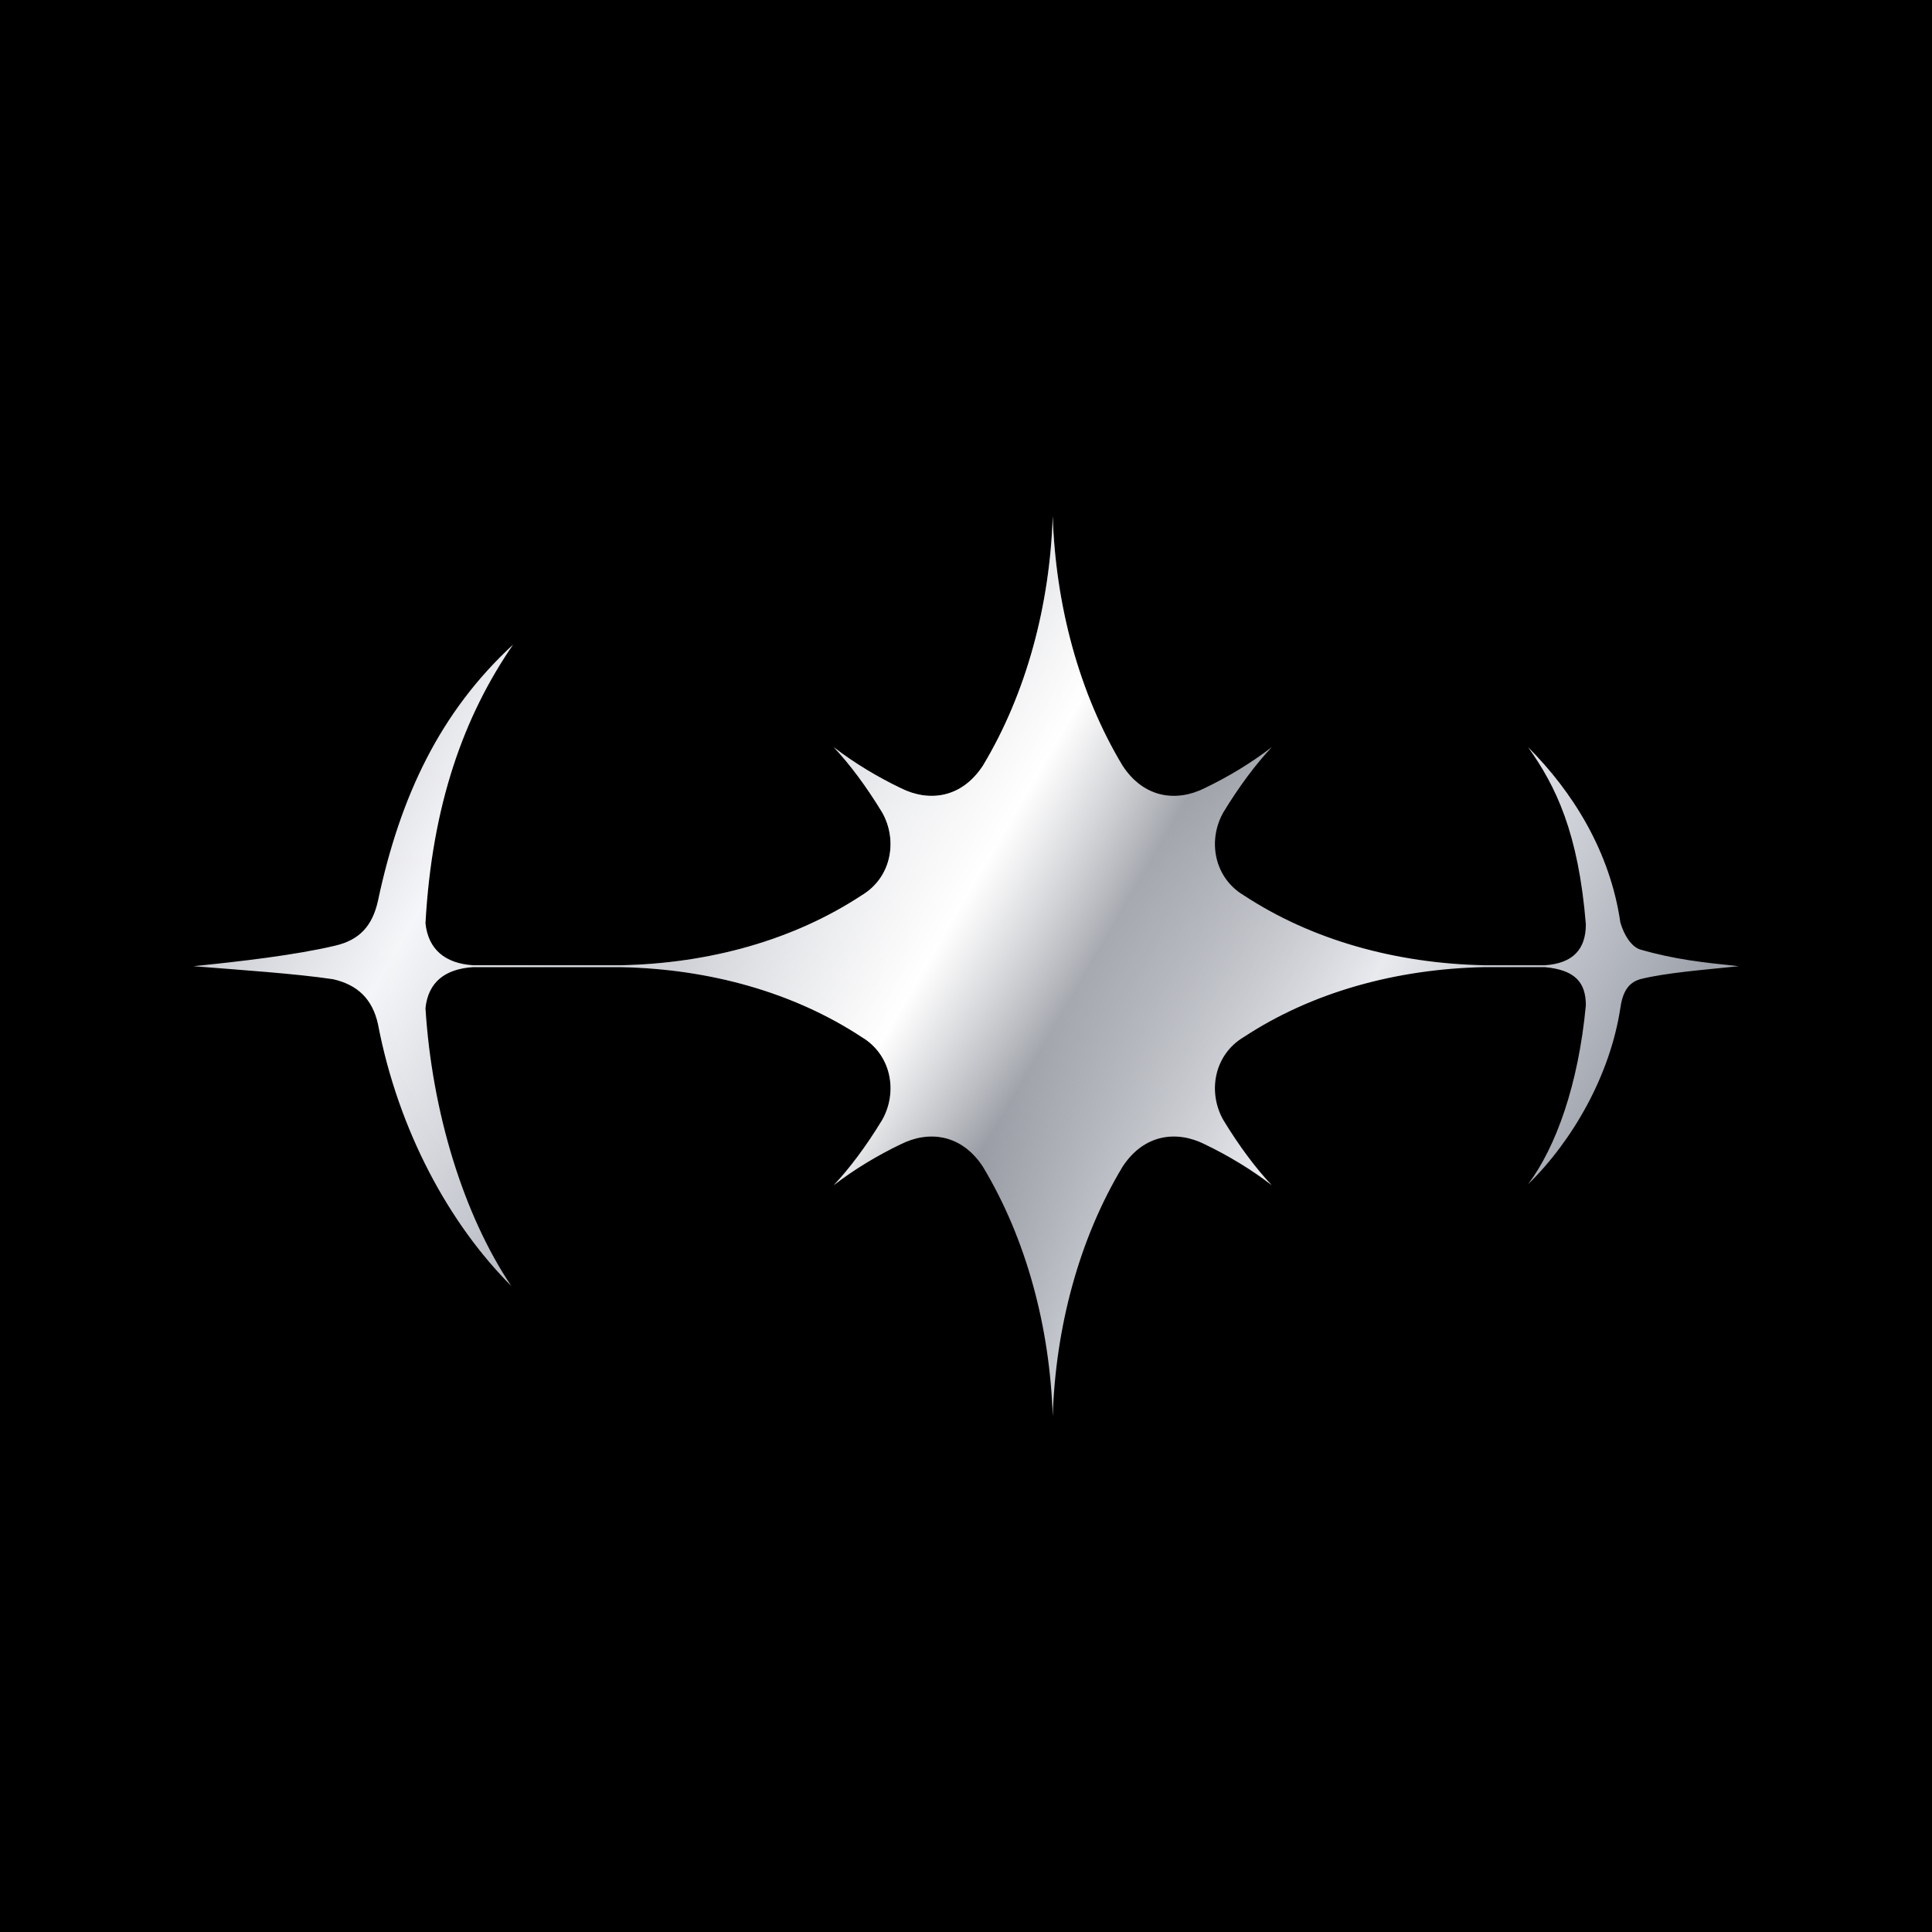
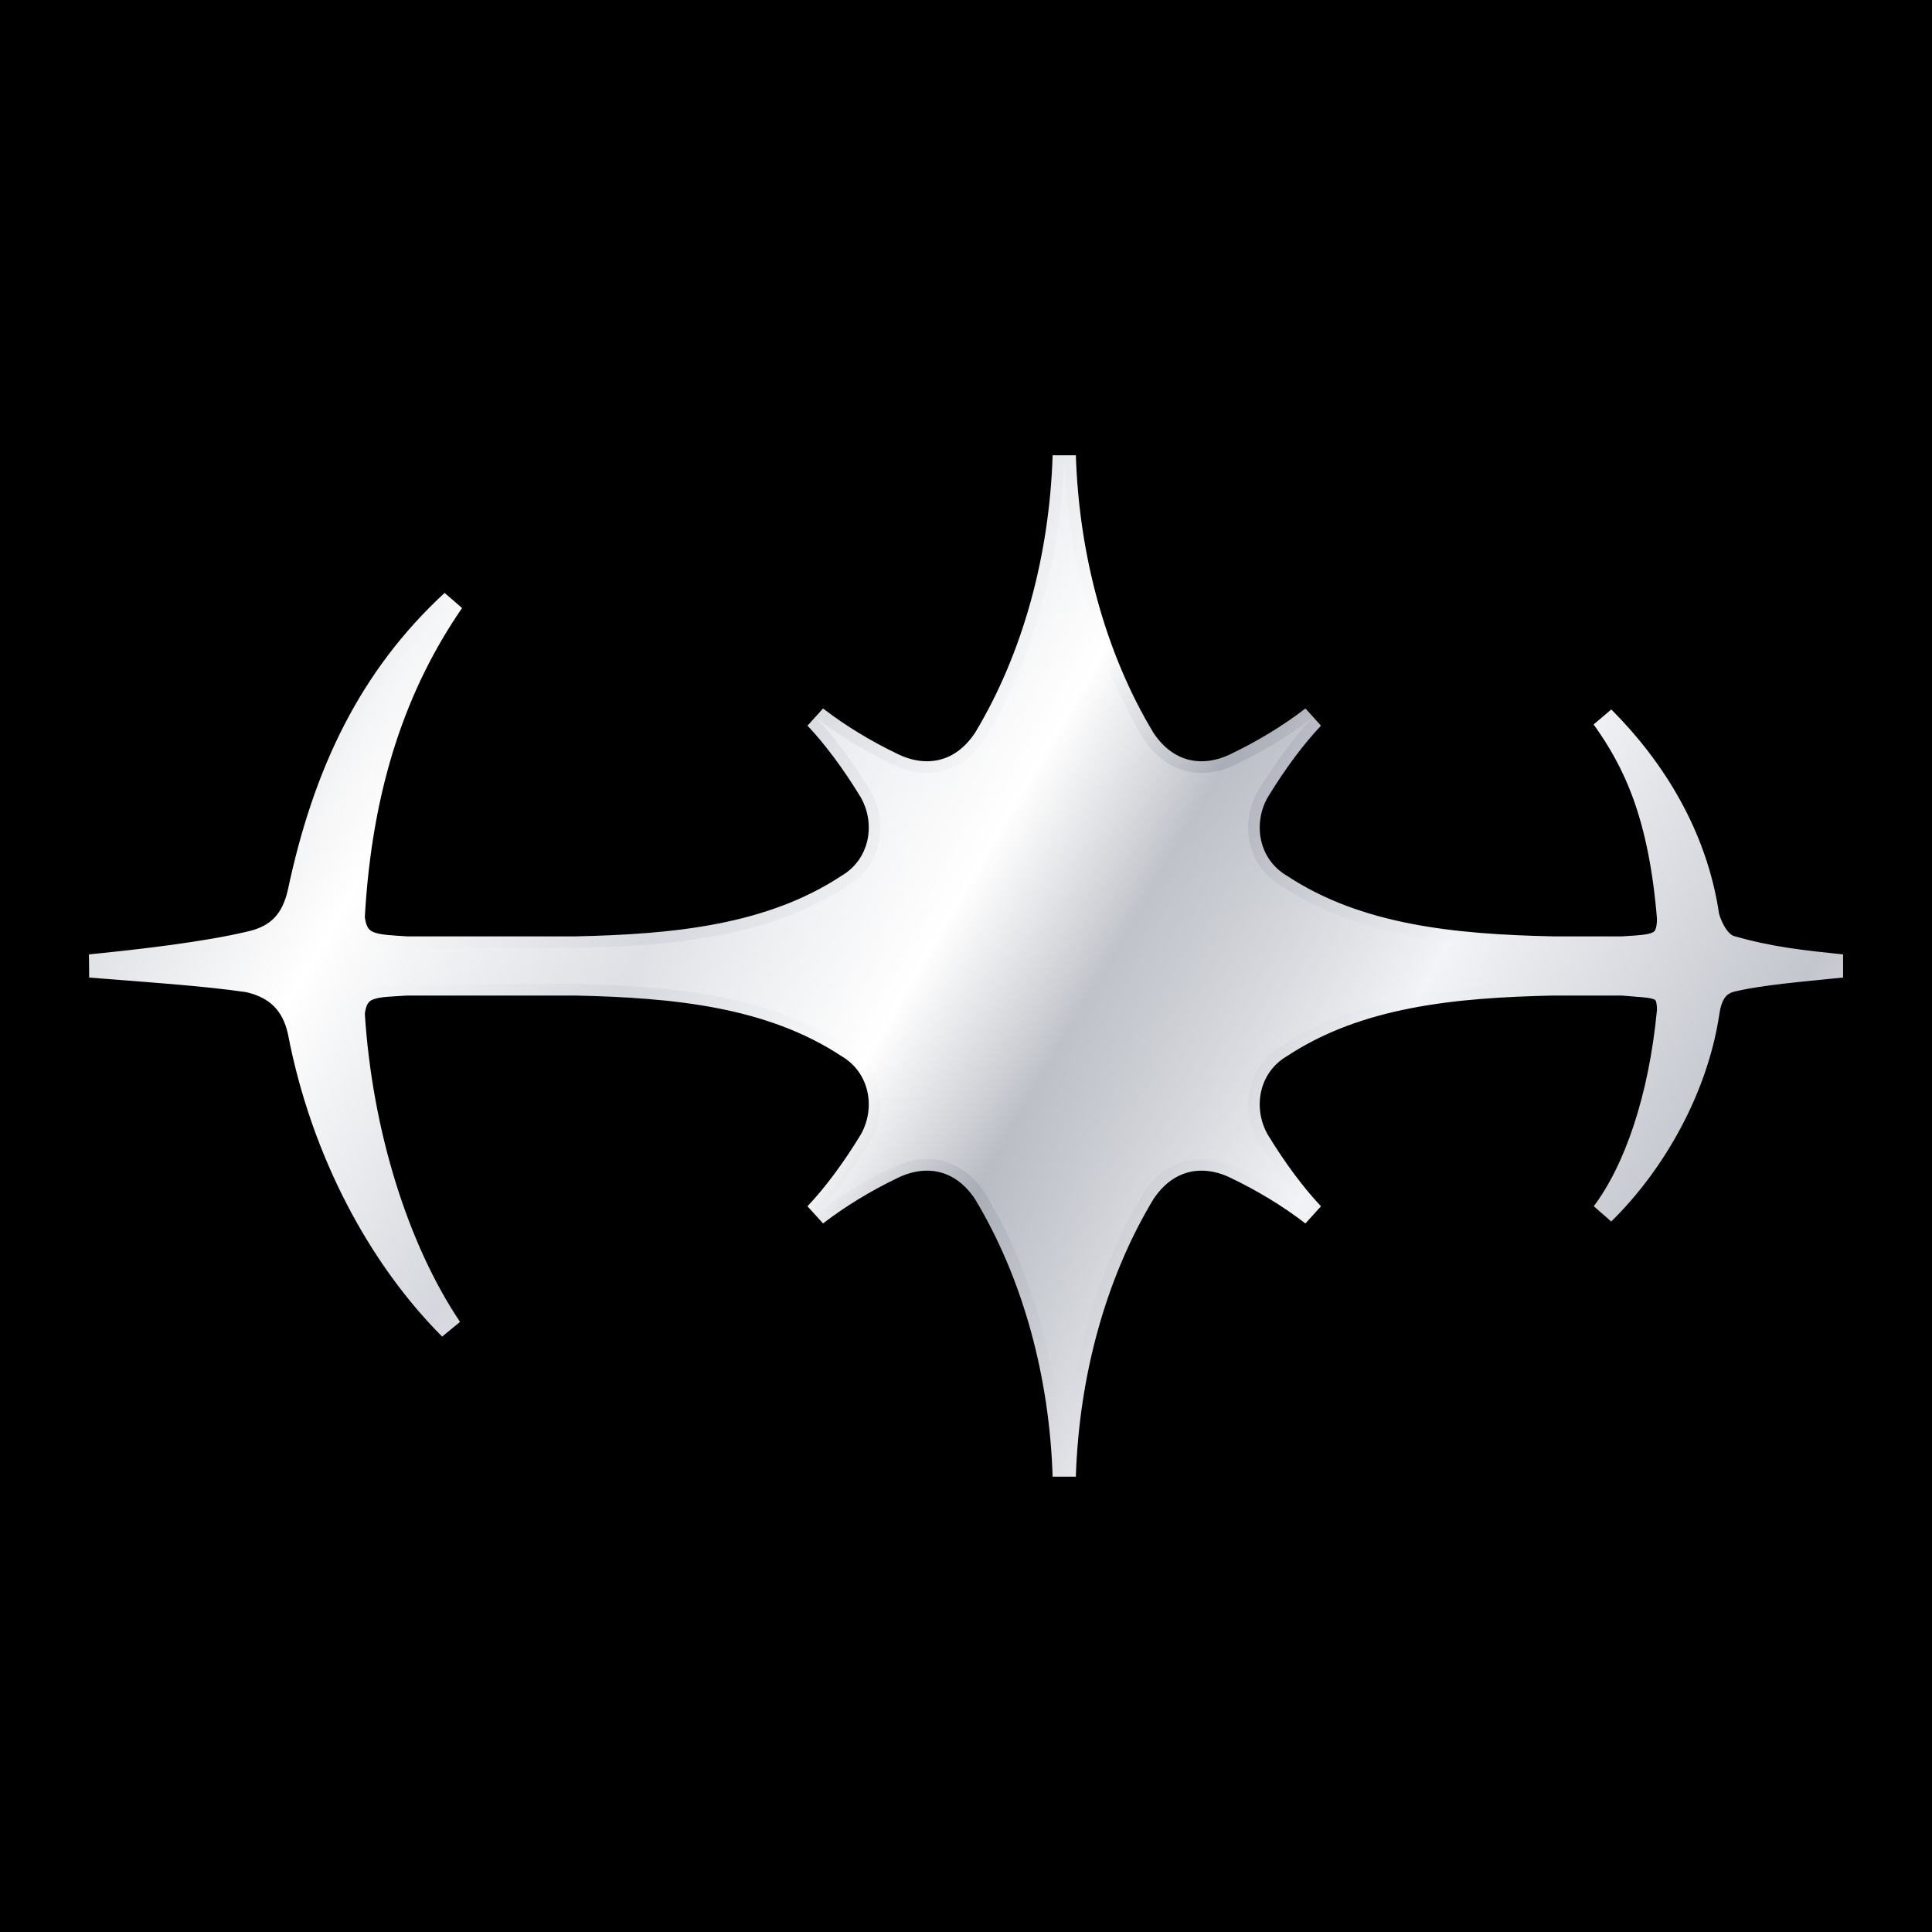
<svg xmlns="http://www.w3.org/2000/svg" viewBox="0 0 2048 2048" width="1024" height="1024">
  <defs>
    <linearGradient id="silver" gradientUnits="userSpaceOnUse" x1="0" y1="0" x2="1658" y2="966">
-       <stop offset="0" stop-color="#8e929c" />
-       <stop offset="0.22" stop-color="#f4f5f8" />
-       <stop offset="0.36" stop-color="#b9bcc4" />
+       <stop offset="0" stop-color="#b8bcc4" />
+       <stop offset="0.22" stop-color="#ffffff" />
+       <stop offset="0.36" stop-color="#d4d7dd" />
      <stop offset="0.48" stop-color="#ffffff" />
-       <stop offset="0.56" stop-color="#7c808a" />
-       <stop offset="0.7" stop-color="#e6e8ed" />
-       <stop offset="0.86" stop-color="#9da1aa" />
-       <stop offset="1" stop-color="#eef0f4" />
+       <stop offset="0.56" stop-color="#a9adb6" />
+       <stop offset="0.7" stop-color="#f2f3f6" />
+       <stop offset="0.86" stop-color="#c3c6cd" />
+       <stop offset="1" stop-color="#ffffff" />
    </linearGradient>
    <radialGradient id="sheen" gradientUnits="userSpaceOnUse" cx="760" cy="330" r="620">
-       <stop offset="0" stop-color="#ffffff" stop-opacity="0.55" />
+       <stop offset="0" stop-color="#ffffff" stop-opacity="0.45" />
      <stop offset="1" stop-color="#ffffff" stop-opacity="0" />
    </radialGradient>
  </defs>
  <rect width="2048" height="2048" fill="#000000" />
-   <g transform="translate(205 547) scale(0.988)">
-     <path fill="url(#silver)" d=" M922 0 C925 95 950 190 997 268 C1020 303 1055 307 1085 292 C1110 280 1135 265 1157 248 C1140 266 1122 290 1105 318 C1088 348 1095 388 1127 407 C1200 455 1290 480 1385 482 L1450 482 C1480 480 1494 465 1494 438 C1486 340 1462 290 1432 248 C1480 296 1520 360 1531 436 C1535 450 1543 462 1552 465 C1590 476 1620 479 1658 483 C1620 487 1580 490 1552 497 C1543 500 1534 506 1531 528 C1520 600 1480 670 1432 717 C1462 677 1486 610 1494 525 C1494 500 1482 487 1450 484 L1385 484 C1290 486 1200 511 1127 559 C1095 578 1088 618 1105 648 C1122 676 1140 700 1157 718 C1135 701 1110 686 1085 674 C1055 659 1020 663 997 698 C950 776 925 871 922 966 C919 871 894 776 847 698 C824 663 789 659 759 674 C734 686 709 701 687 718 C704 700 722 676 739 648 C756 618 749 578 717 559 C644 511 554 486 459 484 L300 484 C270 486 252 500 249 528 C256 640 290 750 341 826 C275 760 220 660 198 545 C192 518 176 503 150 497 C110 491 50 487 0 483 C50 478 110 471 152 461 C178 455 192 440 198 413 C222 300 265 210 343 138 C290 215 256 310 249 437 C252 465 270 480 300 482 L459 482 C554 480 644 455 717 407 C749 388 756 348 739 318 C722 290 704 266 687 248 C709 265 734 280 759 292 C789 307 824 303 847 268 C894 190 919 95 922 0 Z" />
-     <path fill="url(#sheen)" d=" M922 0 C925 95 950 190 997 268 C1020 303 1055 307 1085 292 C1110 280 1135 265 1157 248 C1140 266 1122 290 1105 318 C1088 348 1095 388 1127 407 C1200 455 1290 480 1385 482 L1450 482 C1480 480 1494 465 1494 438 C1486 340 1462 290 1432 248 C1480 296 1520 360 1531 436 C1535 450 1543 462 1552 465 C1590 476 1620 479 1658 483 C1620 487 1580 490 1552 497 C1543 500 1534 506 1531 528 C1520 600 1480 670 1432 717 C1462 677 1486 610 1494 525 C1494 500 1482 487 1450 484 L1385 484 C1290 486 1200 511 1127 559 C1095 578 1088 618 1105 648 C1122 676 1140 700 1157 718 C1135 701 1110 686 1085 674 C1055 659 1020 663 997 698 C950 776 925 871 922 966 C919 871 894 776 847 698 C824 663 789 659 759 674 C734 686 709 701 687 718 C704 700 722 676 739 648 C756 618 749 578 717 559 C644 511 554 486 459 484 L300 484 C270 486 252 500 249 528 C256 640 290 750 341 826 C275 760 220 660 198 545 C192 518 176 503 150 497 C110 491 50 487 0 483 C50 478 110 471 152 461 C178 455 192 440 198 413 C222 300 265 210 343 138 C290 215 256 310 249 437 C252 465 270 480 300 482 L459 482 C554 480 644 455 717 407 C749 388 756 348 739 318 C722 290 704 266 687 248 C709 265 734 280 759 292 C789 307 824 303 847 268 C894 190 919 95 922 0 Z" />
+   <g transform="translate(95.5 483) scale(1.12)">
+     <path fill="url(#silver)" stroke="url(#silver)" stroke-width="22" stroke-linejoin="miter" stroke-miterlimit="4" d="M922 0 C925 95 950 190 997 268 C1020 303 1055 307 1085 292 C1110 280 1135 265 1157 248 C1140 266 1122 290 1105 318 C1088 348 1095 388 1127 407 C1200 455 1290 464 1385 466 L1450 466 C1480 464 1494 465 1494 438 C1486 340 1462 290 1432 248 C1480 296 1520 360 1531 436 C1535 450 1543 462 1552 465 C1590 476 1620 479 1658 483 C1620 487 1580 490 1552 497 C1543 500 1534 506 1531 528 C1520 600 1480 670 1432 717 C1462 677 1486 610 1494 525 C1494 500 1482 503 1450 500 L1385 500 C1290 502 1200 511 1127 559 C1095 578 1088 618 1105 648 C1122 676 1140 700 1157 718 C1135 701 1110 686 1085 674 C1055 659 1020 663 997 698 C950 776 925 871 922 966 C919 871 894 776 847 698 C824 663 789 659 759 674 C734 686 709 701 687 718 C704 700 722 676 739 648 C756 618 749 578 717 559 C644 511 554 502 459 500 L300 500 C270 502 252 500 249 528 C256 640 290 750 341 826 C275 760 220 660 198 545 C192 518 176 503 150 497 C110 491 50 487 0 483 C50 478 110 471 152 461 C178 455 192 440 198 413 C222 300 265 210 343 138 C290 215 256 310 249 437 C252 465 270 464 300 466 L459 466 C554 464 644 455 717 407 C749 388 756 348 739 318 C722 290 704 266 687 248 C709 265 734 280 759 292 C789 307 824 303 847 268 C894 190 919 95 922 0 Z" />
+     <path fill="url(#sheen)" d="M922 0 C925 95 950 190 997 268 C1020 303 1055 307 1085 292 C1110 280 1135 265 1157 248 C1140 266 1122 290 1105 318 C1088 348 1095 388 1127 407 C1200 455 1290 464 1385 466 L1450 466 C1480 464 1494 465 1494 438 C1486 340 1462 290 1432 248 C1480 296 1520 360 1531 436 C1535 450 1543 462 1552 465 C1590 476 1620 479 1658 483 C1620 487 1580 490 1552 497 C1543 500 1534 506 1531 528 C1520 600 1480 670 1432 717 C1462 677 1486 610 1494 525 C1494 500 1482 503 1450 500 L1385 500 C1290 502 1200 511 1127 559 C1095 578 1088 618 1105 648 C1122 676 1140 700 1157 718 C1135 701 1110 686 1085 674 C1055 659 1020 663 997 698 C950 776 925 871 922 966 C919 871 894 776 847 698 C824 663 789 659 759 674 C734 686 709 701 687 718 C704 700 722 676 739 648 C756 618 749 578 717 559 C644 511 554 502 459 500 L300 500 C270 502 252 500 249 528 C256 640 290 750 341 826 C275 760 220 660 198 545 C192 518 176 503 150 497 C110 491 50 487 0 483 C50 478 110 471 152 461 C178 455 192 440 198 413 C222 300 265 210 343 138 C290 215 256 310 249 437 C252 465 270 464 300 466 L459 466 C554 464 644 455 717 407 C749 388 756 348 739 318 C722 290 704 266 687 248 C709 265 734 280 759 292 C789 307 824 303 847 268 C894 190 919 95 922 0 Z" />
  </g>
</svg>
